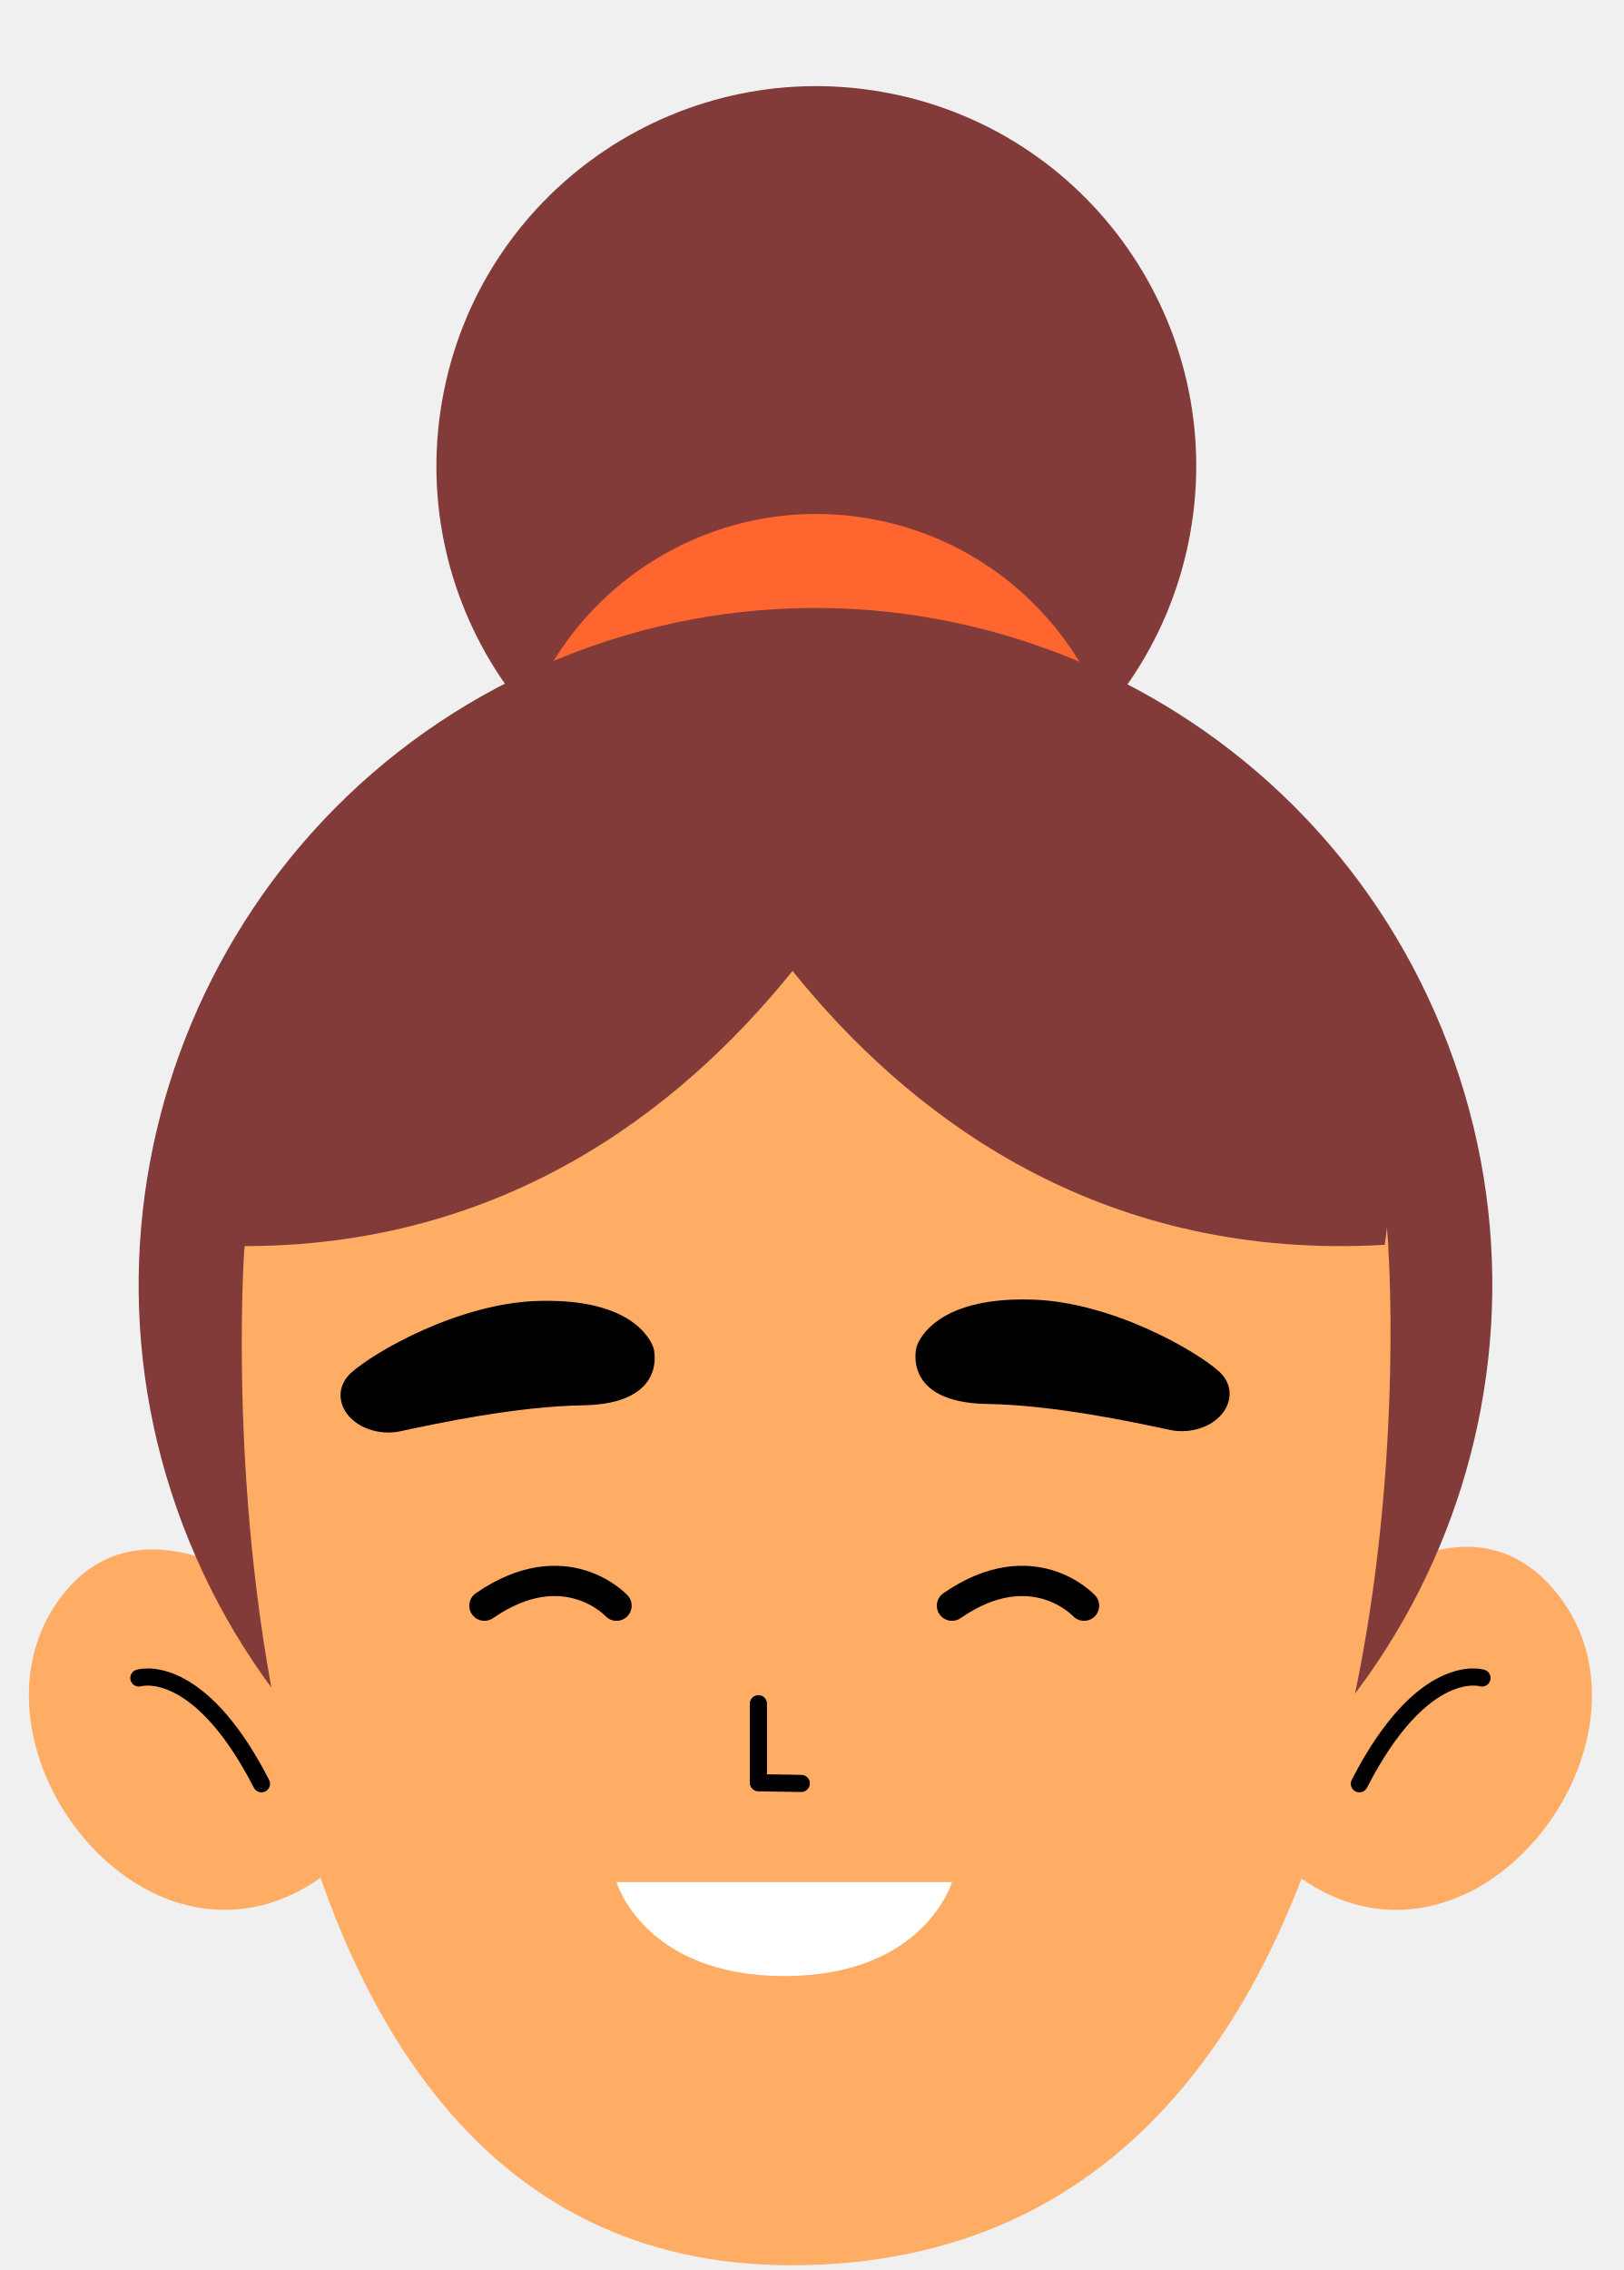
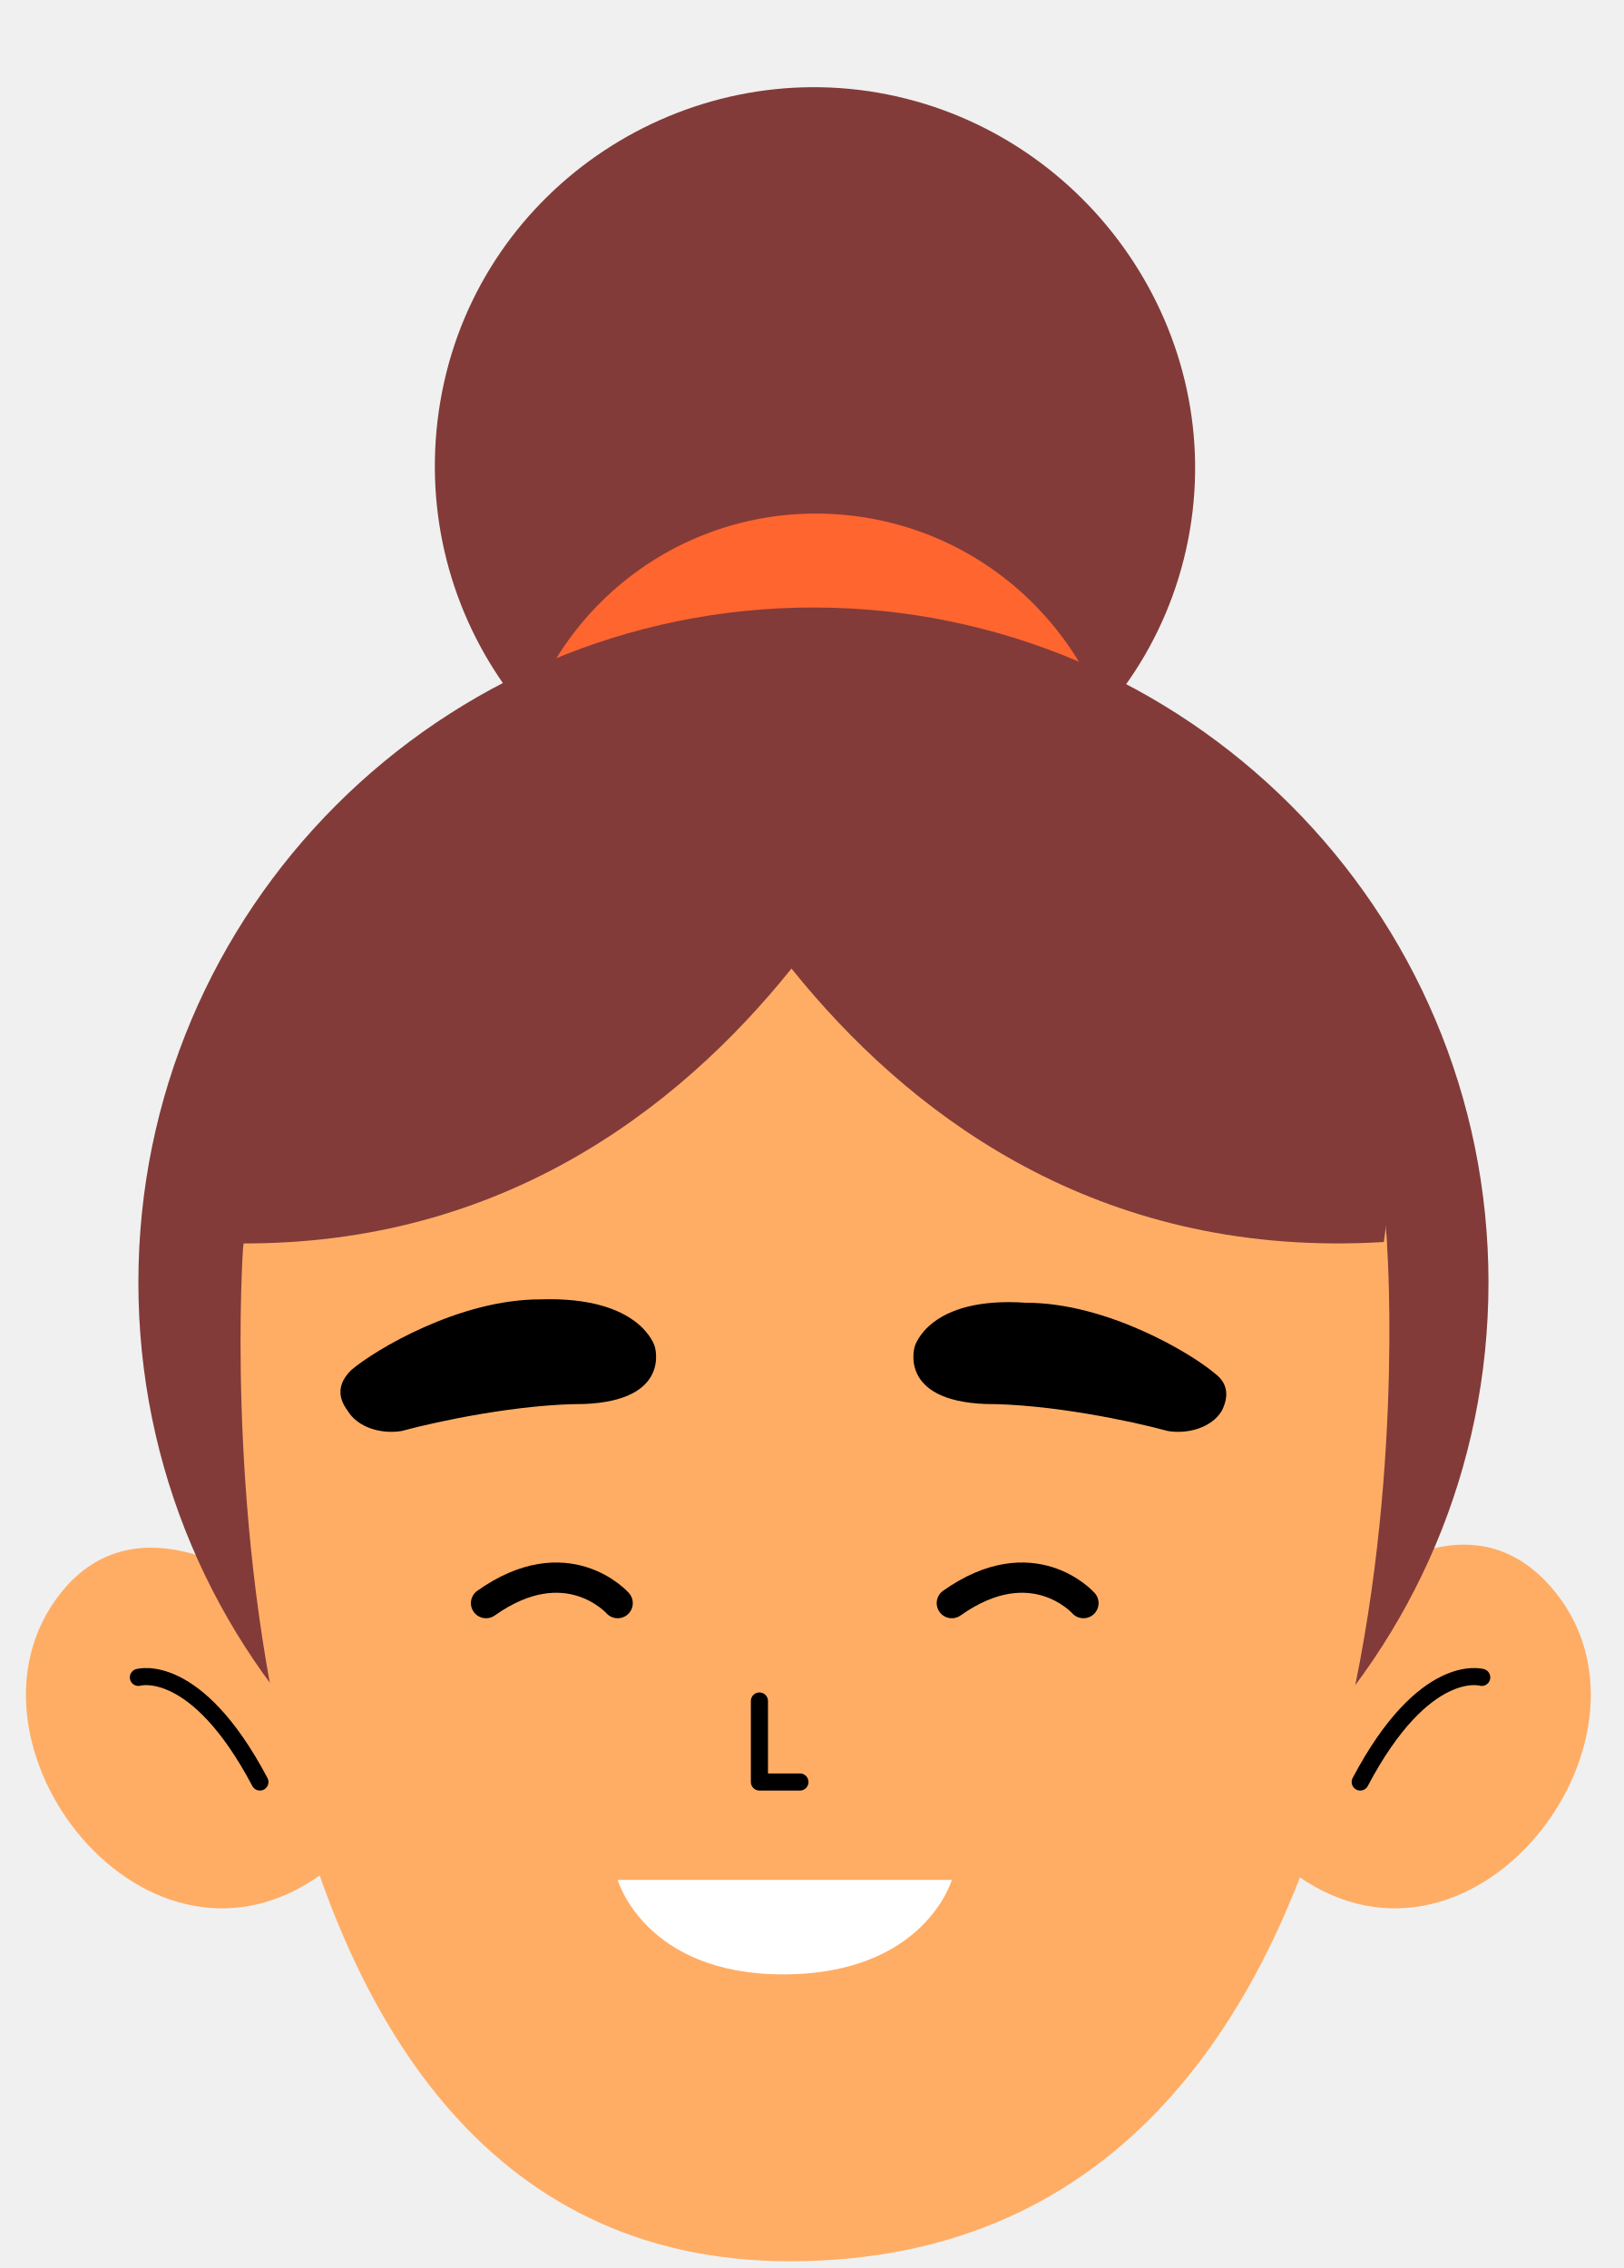
- <svg xmlns="http://www.w3.org/2000/svg" version="1.1" id="Layer_1" x="0px" y="0px" viewBox="0 0 48.06 67.18" style="enable-background:new 0 0 48.06 67.18;" xml:space="preserve">
-   <style type="text/css">
- 	.st0{fill:#823B39;}
- 	.st1{fill:#FF652F;}
- 	.st2{fill:#FFAD65;}
- 	.st3{fill:none;stroke:#000000;stroke-width:0.507;stroke-linecap:round;stroke-linejoin:round;stroke-miterlimit:10;}
- 	.st4{fill:#FFFFFF;}
- 	.st5{fill:none;stroke:#000000;stroke-width:0.896;stroke-linecap:round;stroke-linejoin:round;stroke-miterlimit:10;}
- </style>
+ <svg xmlns="http://www.w3.org/2000/svg" version="1.2" baseProfile="tiny" id="Layer_1" x="0px" y="0px" viewBox="0 0 48.1 67.2" overflow="visible" xml:space="preserve">
  <g>
    <g>
-       <path class="st0" d="M35.19,16.01c-1.22,6.09-7.15,10.03-13.24,8.81s-10.03-7.15-8.81-13.24c1.22-6.09,7.15-10.03,13.24-8.81    C32.47,3.99,36.41,9.92,35.19,16.01z" />
-       <path class="st1" d="M33.11,26.13c-0.99,4.94-5.8,8.14-10.74,7.15c-4.94-0.99-8.14-5.8-7.15-10.74c0.99-4.94,5.8-8.14,10.74-7.15    C30.9,16.38,34.1,21.19,33.11,26.13z" />
+       <path fill="#823B39" d="M35.2,16C34,22.1,28,26,21.9,24.8s-10-7.1-8.8-13.2s7.2-10,13.2-8.8S36.4,9.9,35.2,16z" />
+       <path fill="#FF652F" d="M33.1,26.1c-1,4.9-5.8,8.1-10.7,7.1s-8.1-5.8-7.1-10.7S21,14.4,26,15.4C30.9,16.4,34.1,21.2,33.1,26.1z" />
    </g>
    <g>
      <g>
        <g>
-           <path class="st2" d="M40.71,46.73c0,0,3.12-2.42,5.4,0.45c3.46,4.37-2.6,12.29-7.87,8.21L40.71,46.73z" />
-           <path class="st3" d="M43.87,49.66c0,0-1.74-0.55-3.63,3.13" />
+           <path fill="#FFAD65" d="M40.7,46.7c0,0,3.1-2.4,5.4,0.5c3.5,4.4-2.6,12.3-7.9,8.2L40.7,46.7z" />
+           <path fill="none" stroke="#000000" stroke-width="0.507" stroke-linecap="round" stroke-linejoin="round" stroke-miterlimit="10" d="      M43.9,49.7c0,0-1.7-0.5-3.6,3.1" />
        </g>
      </g>
    </g>
    <g>
      <g>
        <g>
-           <path class="st2" d="M7.74,47.01c0,0-3.59-2.71-5.87,0.17c-3.46,4.37,2.6,12.29,7.87,8.21L7.74,47.01z" />
-           <path class="st3" d="M4.11,49.66c0,0,1.74-0.55,3.63,3.13" />
+           <path fill="#FFAD65" d="M7.7,47c0,0-3.6-2.7-5.9,0.2c-3.5,4.4,2.6,12.3,7.9,8.2L7.7,47z" />
+           <path fill="none" stroke="#000000" stroke-width="0.507" stroke-linecap="round" stroke-linejoin="round" stroke-miterlimit="10" d="      M4.1,49.7c0,0,1.7-0.5,3.6,3.1" />
        </g>
      </g>
    </g>
-     <ellipse transform="matrix(0.9258 -0.3781 0.3781 0.9258 -12.5877 11.9476)" class="st0" cx="24.14" cy="38.03" rx="20.03" ry="20.03" />
-     <path class="st2" d="M7.23,37c0,0-2.1,30.04,16.18,30.04C43.18,67.05,41.1,37,41.1,37s-0.11-13.53-17.09-13.53   C8.45,23.47,7.23,37,7.23,37z" />
+     <ellipse fill="#823B39" cx="24.1" cy="38" rx="20" ry="20" />
+     <path fill="#FFAD65" d="M7.2,37c0,0-2.1,30,16.2,30c19.8,0,17.7-30,17.7-30S41,23.5,24,23.5C8.4,23.5,7.2,37,7.2,37z" />
    <g>
-       <polyline class="st3" points="22.45,50.42 22.45,52.76 23.72,52.78   " />
-       <path d="M27.13,39.87c0,0-0.45,1.64,2.1,1.68c1.94,0.03,4.3,0.53,5.41,0.77c0.63,0.13,1.31-0.11,1.61-0.58l0,0    c0.24-0.38,0.19-0.82-0.15-1.14c-0.69-0.63-3.23-2.09-5.59-2.14C27.5,38.38,27.13,39.87,27.13,39.87z" />
-       <path d="M19.35,39.91c0,0,0.45,1.64-2.1,1.68c-1.94,0.03-4.3,0.53-5.41,0.77c-0.63,0.13-1.31-0.11-1.61-0.58l0,0    c-0.24-0.38-0.19-0.82,0.15-1.14c0.69-0.63,3.23-2.09,5.59-2.14C18.98,38.42,19.35,39.91,19.35,39.91z" />
+       <polyline fill="none" stroke="#000000" stroke-width="0.507" stroke-linecap="round" stroke-linejoin="round" stroke-miterlimit="10" points="    22.5,50.4 22.5,52.8 23.7,52.8   " />
+       <path d="M27.1,39.9c0,0-0.5,1.6,2.1,1.7c1.9,0,4.3,0.5,5.4,0.8c0.6,0.1,1.3-0.1,1.6-0.6l0,0c0.2-0.4,0.2-0.8-0.2-1.1    c-0.7-0.6-3.2-2.1-5.6-2.1C27.5,38.4,27.1,39.9,27.1,39.9z" />
+       <path d="M19.4,39.9c0,0,0.5,1.6-2.1,1.7c-1.9,0-4.3,0.5-5.4,0.8c-0.6,0.1-1.3-0.1-1.6-0.6l0,0C10,41.4,10,41,10.4,40.6    c0.7-0.6,3.2-2.1,5.6-2.1C19,38.4,19.4,39.9,19.4,39.9z" />
      <g>
-         <path class="st4" d="M18.25,55.7h9.93c0,0-0.81,2.78-4.96,2.78C19.06,58.48,18.25,55.7,18.25,55.7z" />
+         <path fill="#FFFFFF" d="M18.3,55.7h9.9c0,0-0.8,2.8-5,2.8C19.1,58.5,18.3,55.7,18.3,55.7z" />
      </g>
-       <path class="st5" d="M18.25,47.52c0,0-1.52-1.65-3.91,0" />
-       <path class="st5" d="M32.09,47.52c0,0-1.52-1.65-3.91,0" />
+       <path fill="none" stroke="#000000" stroke-width="0.896" stroke-linecap="round" stroke-linejoin="round" stroke-miterlimit="10" d="    M18.3,47.5c0,0-1.5-1.7-3.9,0" />
+       <path fill="none" stroke="#000000" stroke-width="0.896" stroke-linecap="round" stroke-linejoin="round" stroke-miterlimit="10" d="    M32.1,47.5c0,0-1.5-1.7-3.9,0" />
    </g>
-     <path class="st0" d="M18.89,20.72c0,0,5.7,17.07,22.1,16.12C41,36.84,44.55,15.05,18.89,20.72z" />
-     <path class="st0" d="M28.03,20.72c0,0-5.7,17.07-22.1,16.12C5.92,36.84,6.88,14.21,28.03,20.72z" />
+     <path fill="#823B39" d="M18.9,20.7c0,0,5.7,17.1,22.1,16.1C41,36.8,44.5,15,18.9,20.7z" />
+     <path fill="#823B39" d="M28,20.7c0,0-5.7,17.1-22.1,16.1C5.9,36.8,6.9,14.2,28,20.7z" />
  </g>
</svg>
